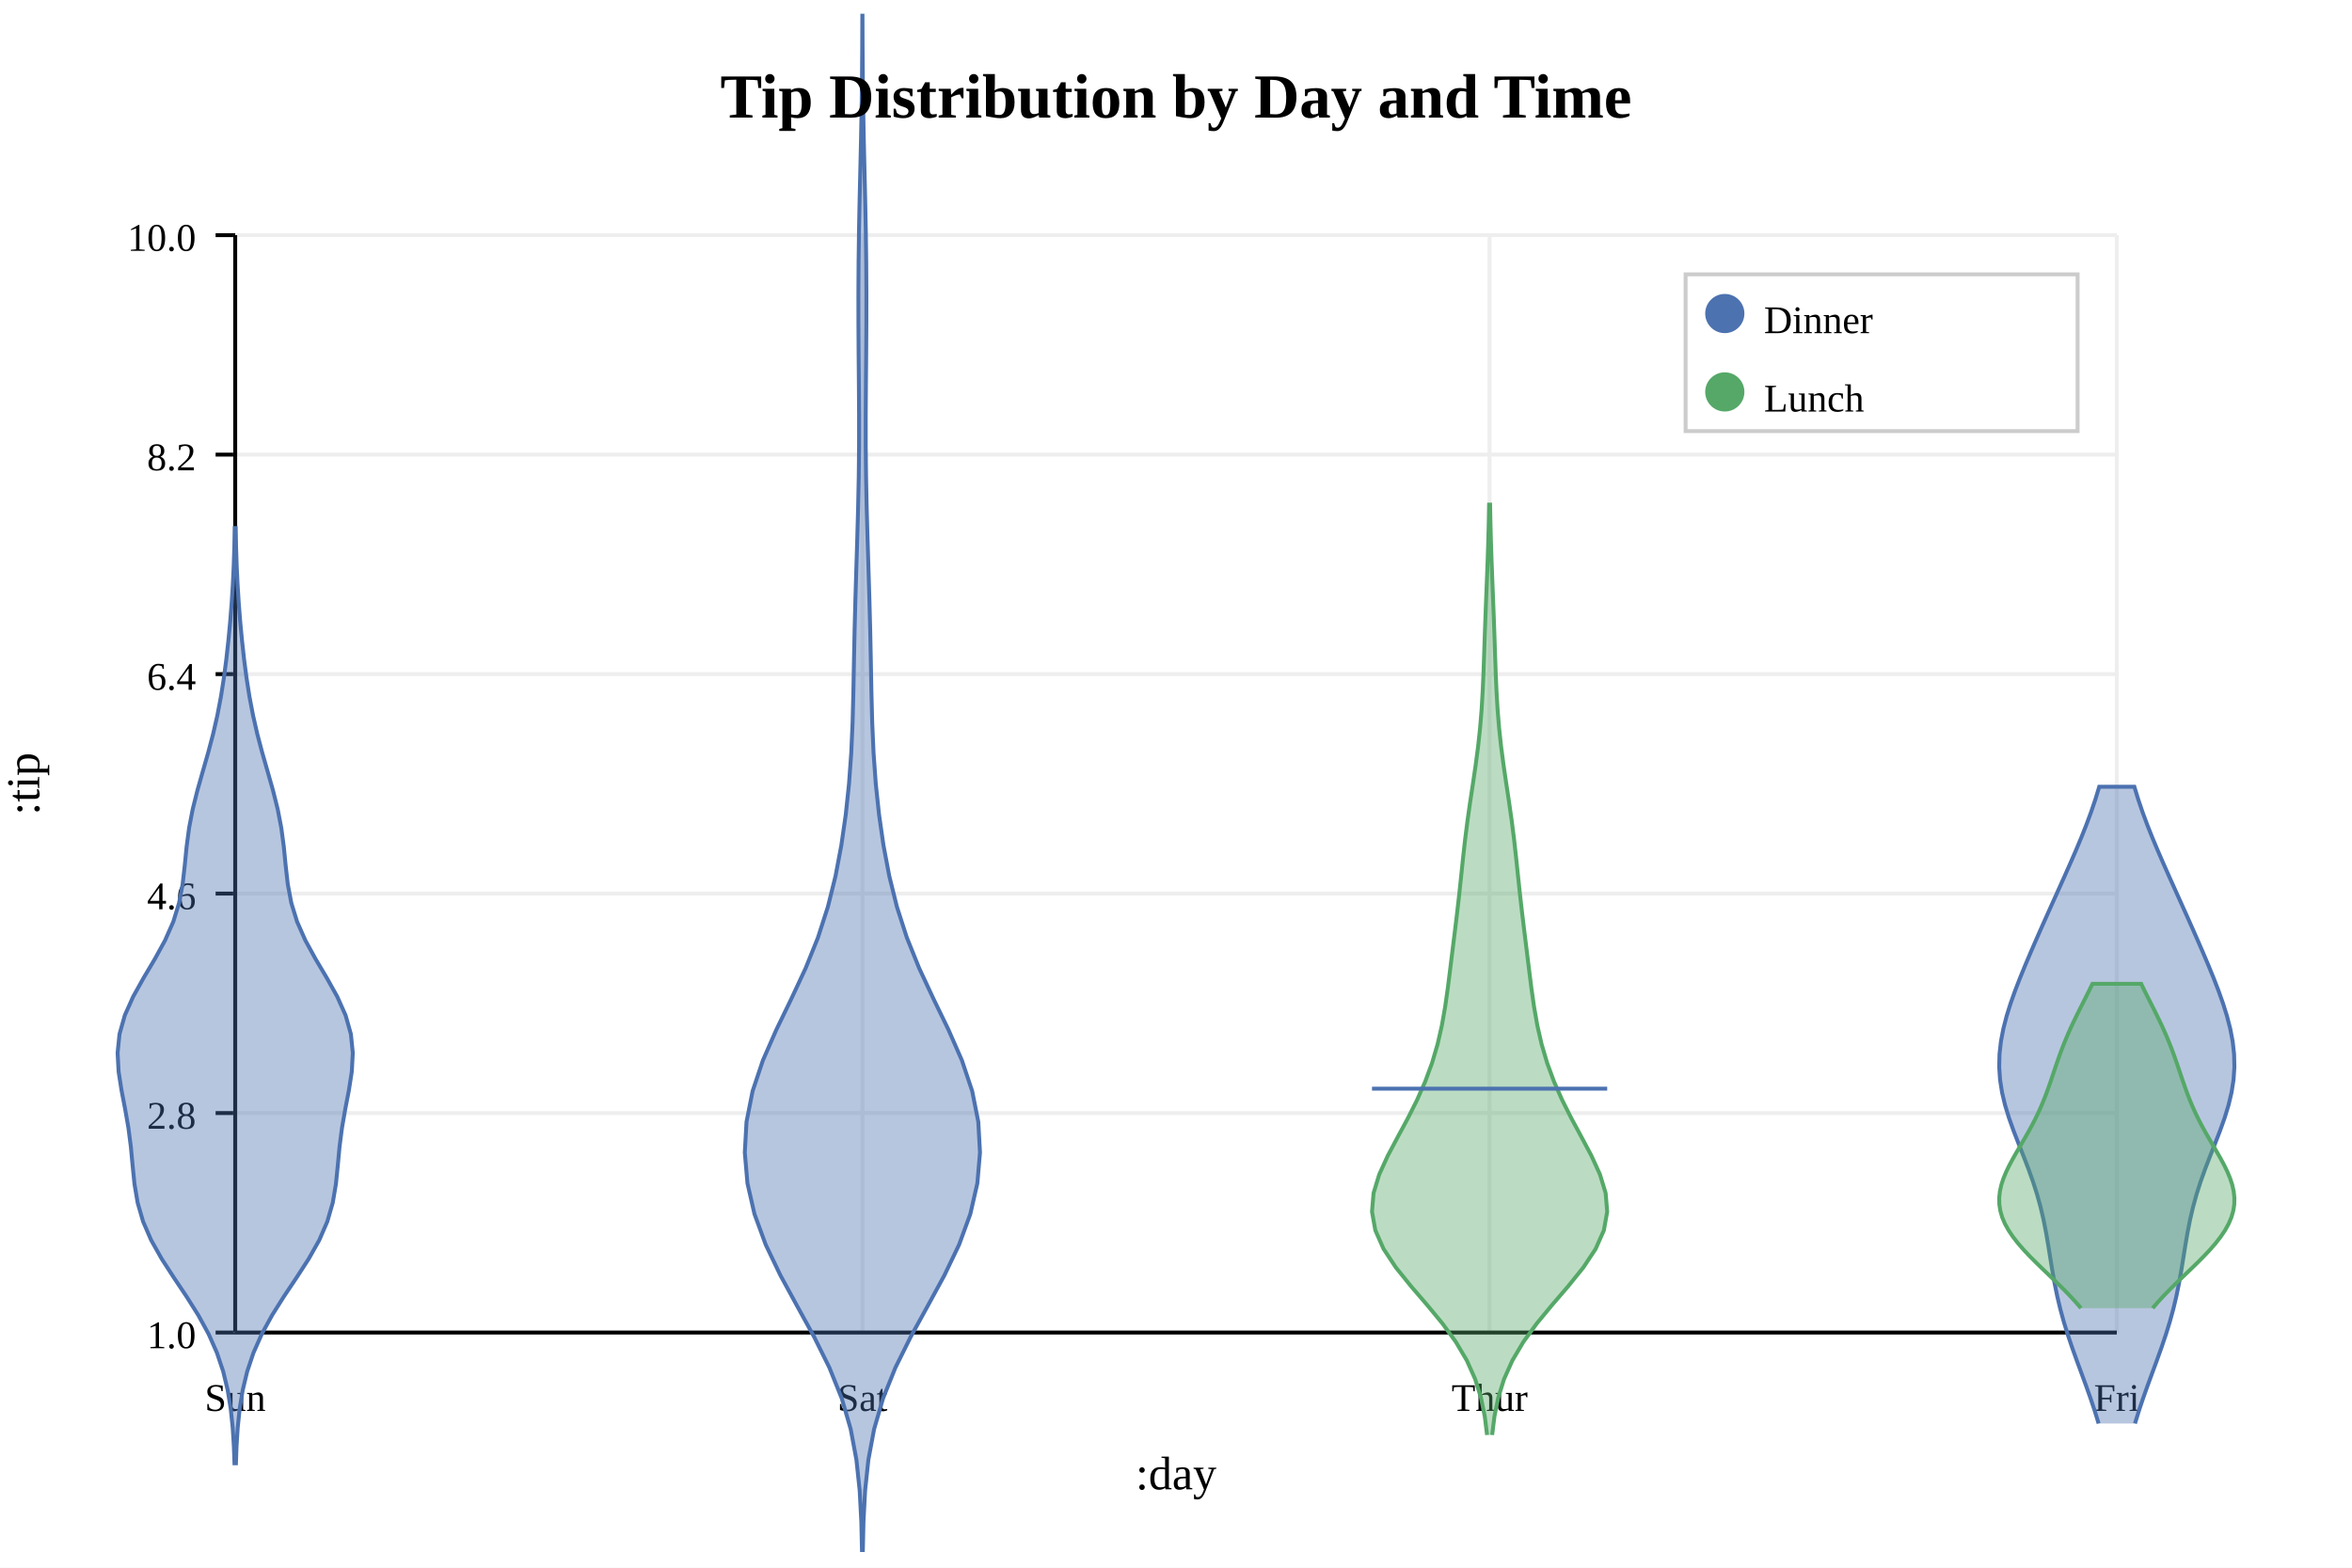
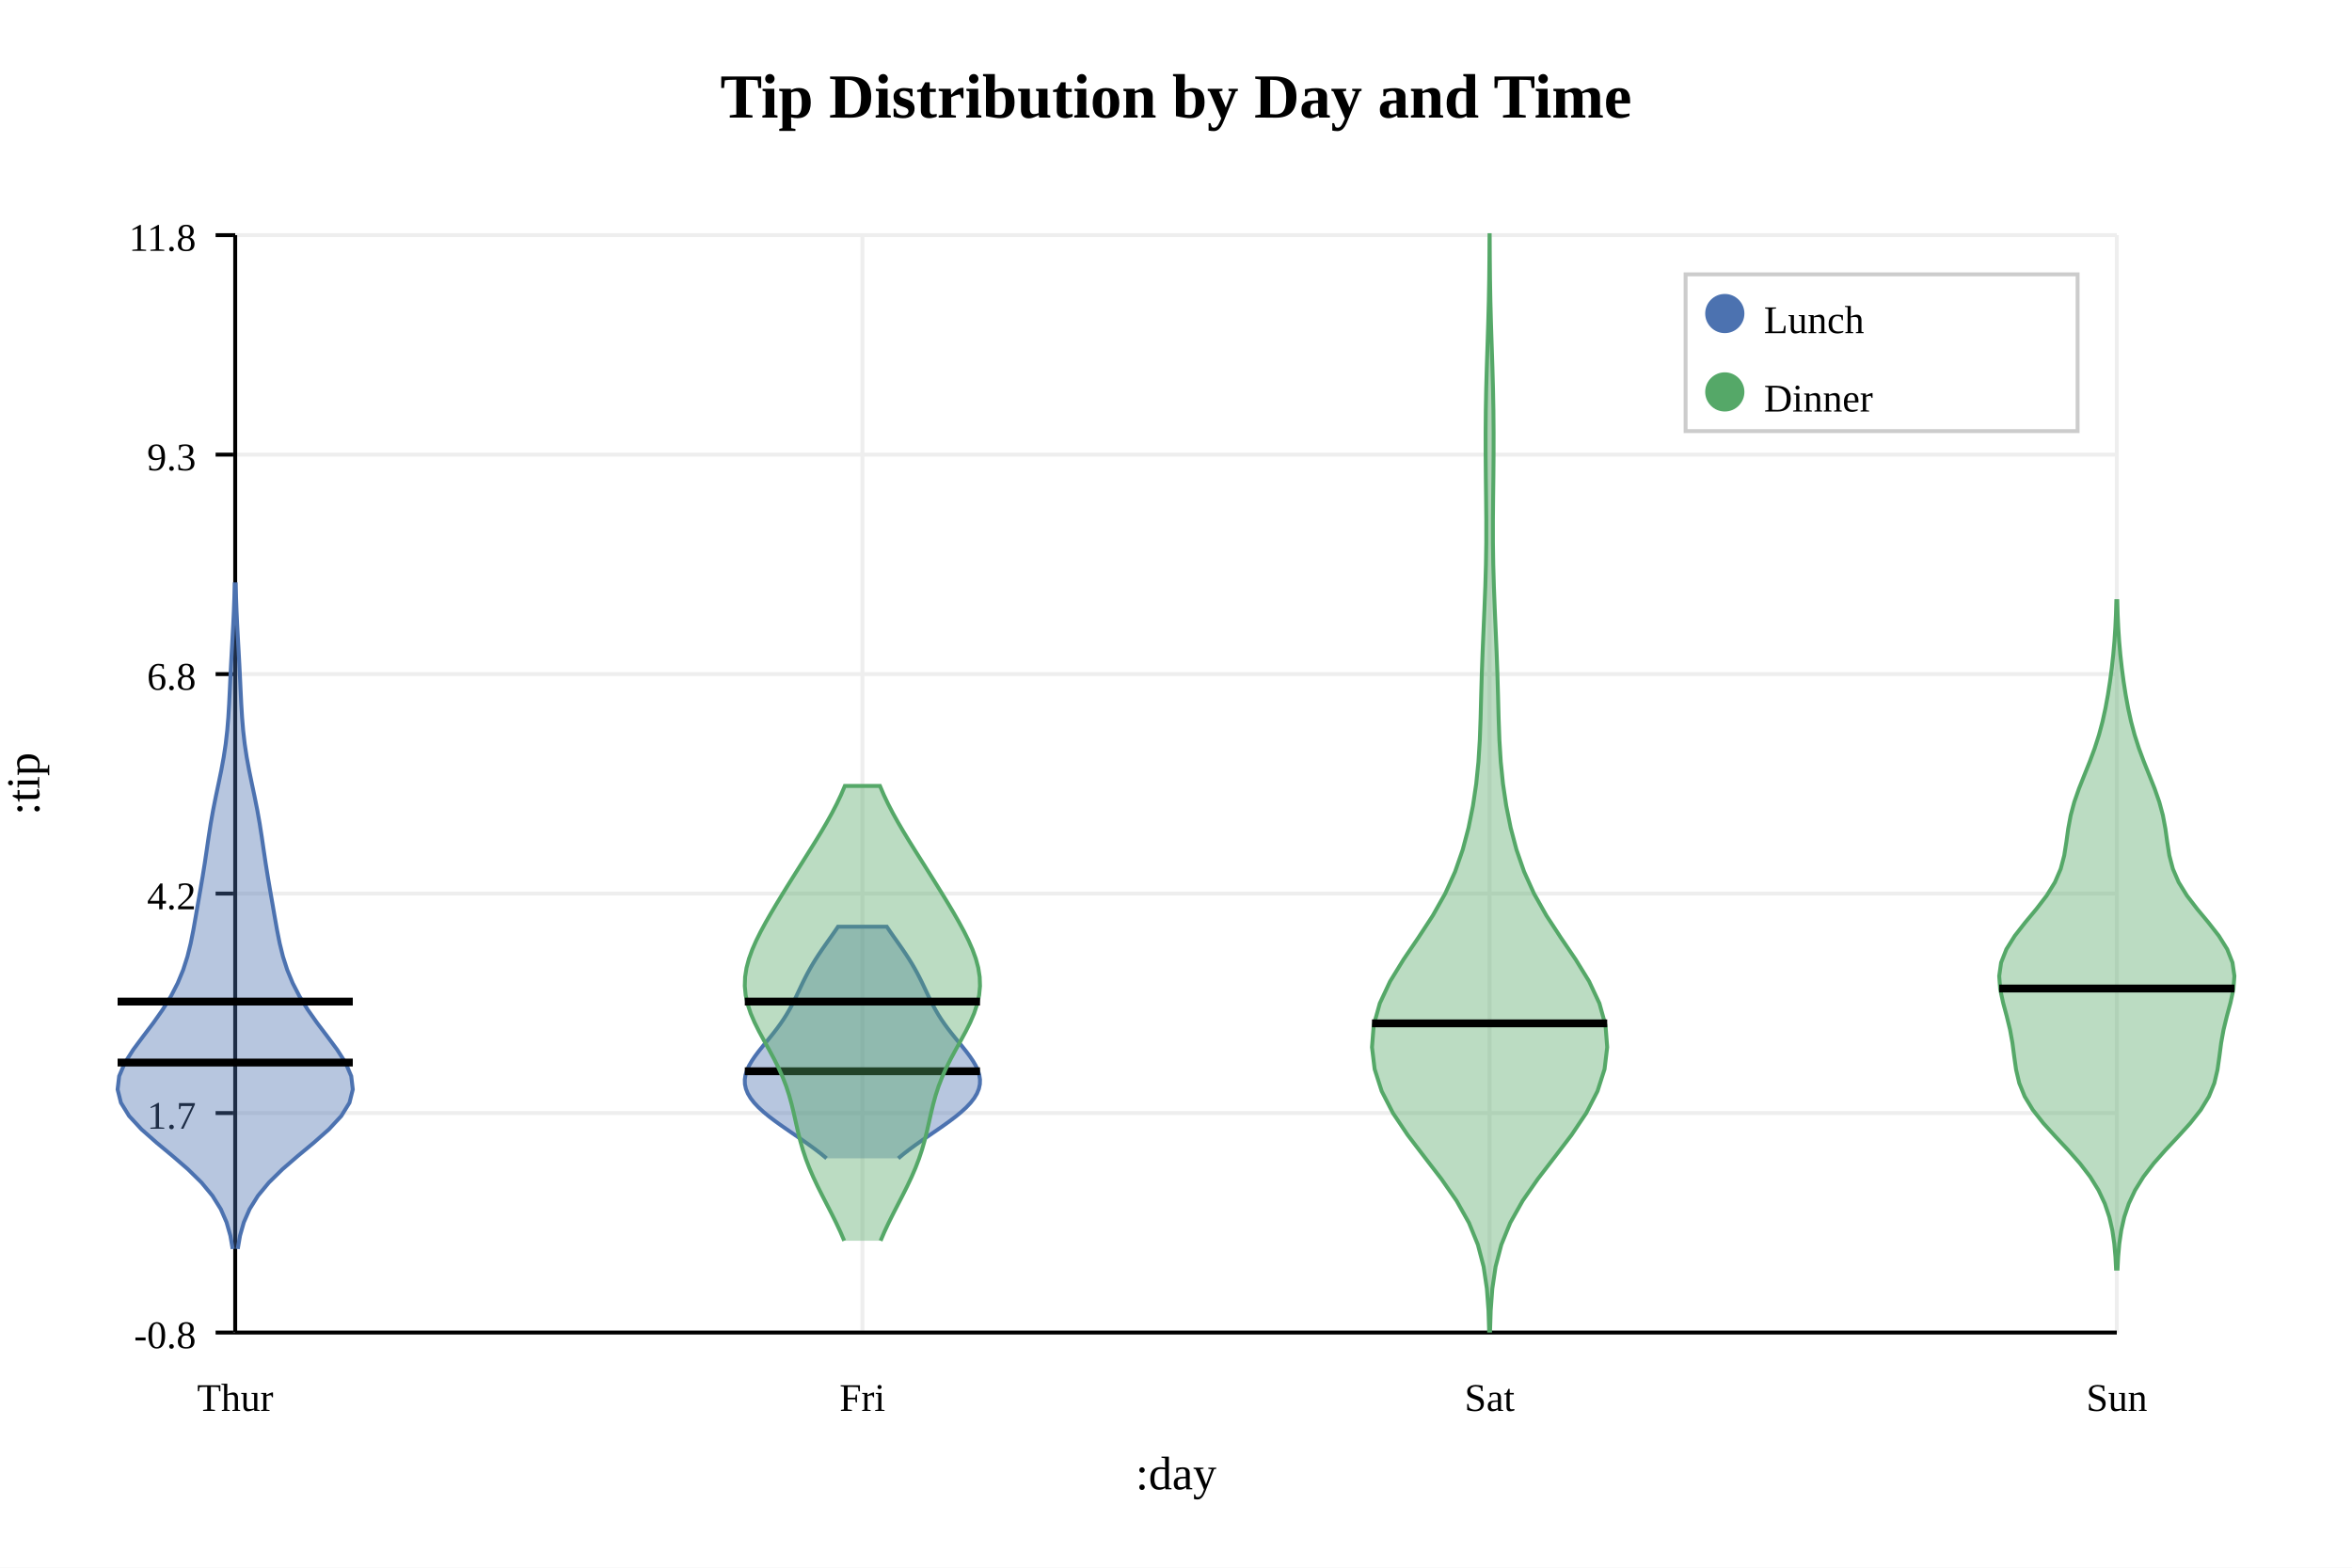
<svg xmlns="http://www.w3.org/2000/svg" width="600" height="400" version="1.1">
  <rect width="600" height="400" x="0" y="0" fill="#ffffff" />
  <line x1="60" x2="540" y1="340.0" y2="340.0" stroke-dasharray="none" stroke="#eeeeee" stroke-width="1" />
  <line x1="55" x2="60" y1="340.0" y2="340.0" stroke="#000000" stroke-width="1" />
-   <text fill="#000000" font-size="10px" text-anchor="end" y="344.0" x="50"> 1.0</text>
+   <text fill="#000000" font-size="10px" text-anchor="end" y="344.0" x="50"> -0.8</text>
  <line x1="60" x2="540" y1="284.0" y2="284.0" stroke-dasharray="none" stroke="#eeeeee" stroke-width="1" />
  <line x1="55" x2="60" y1="284.0" y2="284.0" stroke="#000000" stroke-width="1" />
-   <text fill="#000000" font-size="10px" text-anchor="end" y="288.0" x="50"> 2.8</text>
+   <text fill="#000000" font-size="10px" text-anchor="end" y="288.0" x="50"> 1.7</text>
  <line x1="60" x2="540" y1="228.0" y2="228.0" stroke-dasharray="none" stroke="#eeeeee" stroke-width="1" />
  <line x1="55" x2="60" y1="228.0" y2="228.0" stroke="#000000" stroke-width="1" />
-   <text fill="#000000" font-size="10px" text-anchor="end" y="232.0" x="50"> 4.6</text>
+   <text fill="#000000" font-size="10px" text-anchor="end" y="232.0" x="50"> 4.2</text>
  <line x1="60" x2="540" y1="172.0" y2="172.0" stroke-dasharray="none" stroke="#eeeeee" stroke-width="1" />
  <line x1="55" x2="60" y1="172.0" y2="172.0" stroke="#000000" stroke-width="1" />
-   <text fill="#000000" font-size="10px" text-anchor="end" y="176.0" x="50"> 6.4</text>
+   <text fill="#000000" font-size="10px" text-anchor="end" y="176.0" x="50"> 6.8</text>
  <line x1="60" x2="540" y1="116.0" y2="116.0" stroke-dasharray="none" stroke="#eeeeee" stroke-width="1" />
  <line x1="55" x2="60" y1="116.0" y2="116.0" stroke="#000000" stroke-width="1" />
-   <text fill="#000000" font-size="10px" text-anchor="end" y="120.0" x="50"> 8.2</text>
+   <text fill="#000000" font-size="10px" text-anchor="end" y="120.0" x="50"> 9.3</text>
  <line x1="60" x2="540" y1="60.0" y2="60.0" stroke-dasharray="none" stroke="#eeeeee" stroke-width="1" />
  <line x1="55" x2="60" y1="60.0" y2="60.0" stroke="#000000" stroke-width="1" />
-   <text fill="#000000" font-size="10px" text-anchor="end" y="64.0" x="50"> 10.0</text>
+   <text fill="#000000" font-size="10px" text-anchor="end" y="64.0" x="50"> 11.8</text>
  <line x1="60.0" x2="60.0" y1="60" y2="340" stroke-dasharray="none" stroke="#eeeeee" stroke-width="1" />
-   <text fill="#000000" font-size="10px" text-anchor="middle" y="360" x="60.0"> Sun</text>
+   <text fill="#000000" font-size="10px" text-anchor="middle" y="360" x="60.0"> Thur</text>
  <line x1="220.0" x2="220.0" y1="60" y2="340" stroke-dasharray="none" stroke="#eeeeee" stroke-width="1" />
-   <text fill="#000000" font-size="10px" text-anchor="middle" y="360" x="220.0"> Sat</text>
+   <text fill="#000000" font-size="10px" text-anchor="middle" y="360" x="220.0"> Fri</text>
  <line x1="380.0" x2="380.0" y1="60" y2="340" stroke-dasharray="none" stroke="#eeeeee" stroke-width="1" />
-   <text fill="#000000" font-size="10px" text-anchor="middle" y="360" x="380.0"> Thur</text>
+   <text fill="#000000" font-size="10px" text-anchor="middle" y="360" x="380.0"> Sat</text>
  <line x1="540.0" x2="540.0" y1="60" y2="340" stroke-dasharray="none" stroke="#eeeeee" stroke-width="1" />
-   <text fill="#000000" font-size="10px" text-anchor="middle" y="360" x="540.0"> Fri</text>
+   <text fill="#000000" font-size="10px" text-anchor="middle" y="360" x="540.0"> Sun</text>
  <line x1="60" x2="60" y1="60" y2="340" stroke="#000000" stroke-width="1" />
  <line x1="60" x2="540" y1="340" y2="340" stroke="#000000" stroke-width="1" />
  <text fill="#000000" font-size="12px" text-anchor="middle" y="380" x="300"> :day</text>
  <text transform="rotate(-90 10 200)" fill="#000000" font-size="12px" text-anchor="middle" y="200" x="10"> :tip</text>
-   <polyline points="59.83,373.849 59.66,369.066 59.361,364.284 58.864,359.502 58.088,354.719 56.939,349.937 55.333,345.154 53.215,340.372 50.595,335.59 47.579,330.807 44.376,326.025 41.274,321.242 38.575,316.46 36.501,311.678 35.118,306.895 34.309,302.113 33.824,297.33 33.375,292.548 32.757,287.766 31.922,282.983 31,278.201 30.256,273.418 30.0,268.636 30.488,263.854 31.836,259.071 33.971,254.289 36.642,249.506 39.481,244.724 42.105,239.942 44.217,235.159 45.689,230.377 46.588,225.594 47.132,220.812 47.604,216.03 48.24,211.247 49.162,206.465 50.357,201.682 51.713,196.9 53.085,192.118 54.352,187.335 55.447,182.553 56.359,177.77 57.11,172.988 57.736,168.206 58.266,163.423 58.718,158.641 59.095,153.858 59.396,149.076 59.622,144.294 59.78,139.511 59.881,134.729 60.119,134.729 60.22,139.511 60.378,144.294 60.604,149.076 60.905,153.858 61.282,158.641 61.734,163.423 62.264,168.206 62.89,172.988 63.641,177.77 64.553,182.553 65.648,187.335 66.915,192.118 68.287,196.9 69.643,201.682 70.838,206.465 71.76,211.247 72.396,216.03 72.868,220.812 73.412,225.594 74.311,230.377 75.783,235.159 77.895,239.942 80.519,244.724 83.358,249.506 86.029,254.289 88.164,259.071 89.512,263.854 90.0,268.636 89.744,273.418 89,278.201 88.078,282.983 87.243,287.766 86.625,292.548 86.176,297.33 85.691,302.113 84.882,306.895 83.499,311.678 81.425,316.46 78.726,321.242 75.624,326.025 72.421,330.807 69.405,335.59 66.785,340.372 64.667,345.154 63.061,349.937 61.912,354.719 61.136,359.502 60.639,364.284 60.34,369.066 60.17,373.849" stroke="#4c72b0" fill="#4c72b0" fill-opacity="0.4" stroke-width="1" />
-   <polyline points="219.9,396.0 219.72,388.16 219.307,380.32 218.476,372.48 217.012,364.64 214.733,356.8 211.582,348.96 207.689,341.12 203.378,333.28 199.103,325.44 195.342,317.6 192.469,309.76 190.676,301.92 190.0,294.08 190.436,286.24 191.992,278.4 194.615,270.56 198.055,262.72 201.857,254.88 205.517,247.04 208.674,239.2 211.201,231.36 213.144,223.52 214.627,215.68 215.754,207.84 216.585,200.0 217.152,192.16 217.499,184.32 217.7,176.48 217.846,168.64 218.007,160.8 218.212,152.96 218.45,145.12 218.693,137.28 218.909,129.44 219.068,121.6 219.15,113.76 219.153,105.92 219.101,98.08 219.035,90.24 218.988,82.4 218.981,74.56 219.028,66.72 219.132,58.88 219.287,51.04 219.471,43.2 219.651,35.36 219.797,27.52 219.897,19.68 219.954,11.84 219.982,4.0 220.018,4.0 220.046,11.84 220.103,19.68 220.203,27.52 220.349,35.36 220.529,43.2 220.713,51.04 220.868,58.88 220.972,66.72 221.019,74.56 221.012,82.4 220.965,90.24 220.899,98.08 220.847,105.92 220.85,113.76 220.932,121.6 221.091,129.44 221.307,137.28 221.55,145.12 221.788,152.96 221.993,160.8 222.154,168.64 222.3,176.48 222.501,184.32 222.848,192.16 223.415,200.0 224.246,207.84 225.373,215.68 226.856,223.52 228.799,231.36 231.326,239.2 234.483,247.04 238.143,254.88 241.945,262.72 245.385,270.56 248.008,278.4 249.564,286.24 250.0,294.08 249.324,301.92 247.531,309.76 244.658,317.6 240.897,325.44 236.622,333.28 232.311,341.12 228.418,348.96 225.267,356.8 222.988,364.64 221.524,372.48 220.693,380.32 220.28,388.16 220.1,396.0" stroke="#4c72b0" fill="#4c72b0" fill-opacity="0.4" stroke-width="1" />
-   <polyline points="379.35,366.133 378.765,361.386 377.799,356.638 376.316,351.891 374.198,347.143 371.389,342.396 367.933,337.648 364.007,332.9 359.924,328.153 356.092,323.405 352.946,318.658 350.848,313.91 350.0,309.163 350.399,304.415 351.845,299.668 354.01,294.92 356.532,290.172 359.098,285.425 361.49,280.677 363.585,275.93 365.333,271.182 366.732,266.435 367.817,261.687 368.654,256.94 369.328,252.192 369.927,247.444 370.512,242.697 371.101,237.949 371.679,233.202 372.223,228.454 372.728,223.707 373.223,218.959 373.752,214.212 374.353,209.464 375.028,204.716 375.744,199.969 376.442,195.221 377.066,190.474 377.577,185.726 377.965,180.979 378.245,176.231 378.45,171.484 378.616,166.736 378.775,161.988 378.945,157.241 379.129,152.493 379.319,147.746 379.5,142.998 379.657,138.251 379.781,133.503 379.87,128.756 380.13,128.756 380.219,133.503 380.343,138.251 380.5,142.998 380.681,147.746 380.871,152.493 381.055,157.241 381.225,161.988 381.384,166.736 381.55,171.484 381.755,176.231 382.035,180.979 382.423,185.726 382.934,190.474 383.558,195.221 384.256,199.969 384.972,204.716 385.647,209.464 386.248,214.212 386.777,218.959 387.272,223.707 387.777,228.454 388.321,233.202 388.899,237.949 389.488,242.697 390.073,247.444 390.672,252.192 391.346,256.94 392.183,261.687 393.268,266.435 394.667,271.182 396.415,275.93 398.51,280.677 400.902,285.425 403.468,290.172 405.99,294.92 408.155,299.668 409.601,304.415 410.0,309.163 409.152,313.91 407.054,318.658 403.908,323.405 400.076,328.153 395.993,332.9 392.067,337.648 388.611,342.396 385.802,347.143 383.684,351.891 382.201,356.638 381.235,361.386 380.65,366.133" stroke="#55a868" fill="#55a868" fill-opacity="0.4" stroke-width="1" />
-   <polyline points="535.36,363.209 534.361,359.96 533.271,356.71 532.115,353.461 530.922,350.212 529.726,346.963 528.563,343.713 527.467,340.464 526.464,337.215 525.574,333.966 524.8,330.716 524.135,327.467 523.556,324.218 523.029,320.969 522.509,317.719 521.95,314.47 521.309,311.221 520.55,307.972 519.652,304.722 518.612,301.473 517.448,298.224 516.196,294.975 514.909,291.726 513.651,288.476 512.492,285.227 511.497,281.978 510.725,278.729 510.217,275.479 510.0,272.23 510.078,268.981 510.44,265.732 511.059,262.482 511.899,259.233 512.918,255.984 514.074,252.735 515.332,249.485 516.661,246.236 518.037,242.987 519.446,239.738 520.877,236.488 522.326,233.239 523.786,229.99 525.25,226.741 526.711,223.491 528.154,220.242 529.565,216.993 530.925,213.744 532.217,210.494 533.423,207.245 534.527,203.996 535.52,200.747 544.48,200.747 545.473,203.996 546.577,207.245 547.783,210.494 549.075,213.744 550.435,216.993 551.846,220.242 553.289,223.491 554.75,226.741 556.214,229.99 557.674,233.239 559.123,236.488 560.554,239.738 561.963,242.987 563.339,246.236 564.668,249.485 565.926,252.735 567.082,255.984 568.101,259.233 568.941,262.482 569.56,265.732 569.922,268.981 570.0,272.23 569.783,275.479 569.275,278.729 568.503,281.978 567.508,285.227 566.349,288.476 565.091,291.726 563.804,294.975 562.552,298.224 561.388,301.473 560.348,304.722 559.45,307.972 558.691,311.221 558.05,314.47 557.491,317.719 556.971,320.969 556.444,324.218 555.865,327.467 555.2,330.716 554.426,333.966 553.536,337.215 552.533,340.464 551.437,343.713 550.274,346.963 549.078,350.212 547.885,353.461 546.729,356.71 545.639,359.96 544.64,363.209" stroke="#4c72b0" fill="#4c72b0" fill-opacity="0.4" stroke-width="1" />
-   <polyline points="530.857,333.778 529.422,332.123 527.887,330.468 526.268,328.812 524.588,327.157 522.87,325.502 521.145,323.847 519.441,322.192 517.793,320.537 516.233,318.882 514.793,317.227 513.503,315.572 512.389,313.916 511.472,312.261 510.769,310.606 510.289,308.951 510.034,307.296 510.0,305.641 510.176,303.986 510.545,302.331 511.085,300.676 511.77,299.02 512.569,297.365 513.455,295.71 514.395,294.055 515.363,292.4 516.333,290.745 517.284,289.09 518.198,287.435 519.063,285.78 519.872,284.124 520.624,282.469 521.319,280.814 521.965,279.159 522.57,277.504 523.146,275.849 523.706,274.194 524.262,272.539 524.828,270.884 525.413,269.228 526.027,267.573 526.678,265.918 527.367,264.263 528.096,262.608 528.862,260.953 529.659,259.298 530.48,257.643 531.314,255.988 532.15,254.332 532.976,252.677 533.781,251.022 546.219,251.022 547.024,252.677 547.85,254.332 548.686,255.988 549.52,257.643 550.341,259.298 551.138,260.953 551.904,262.608 552.633,264.263 553.322,265.918 553.973,267.573 554.587,269.228 555.172,270.884 555.738,272.539 556.294,274.194 556.854,275.849 557.43,277.504 558.035,279.159 558.681,280.814 559.376,282.469 560.128,284.124 560.937,285.78 561.802,287.435 562.716,289.09 563.667,290.745 564.637,292.4 565.605,294.055 566.545,295.71 567.431,297.365 568.23,299.02 568.915,300.676 569.455,302.331 569.824,303.986 570.0,305.641 569.966,307.296 569.711,308.951 569.231,310.606 568.528,312.261 567.611,313.916 566.497,315.572 565.207,317.227 563.767,318.882 562.207,320.537 560.559,322.192 558.855,323.847 557.13,325.502 555.412,327.157 553.732,328.812 552.113,330.468 550.578,332.123 549.143,333.778" stroke="#55a868" fill="#55a868" fill-opacity="0.4" stroke-width="1" />
-   <polyline points="350.0,277.778 350.0,277.778 350.0,277.778 350.0,277.778 350.0,277.778 350.0,277.778 350.0,277.778 350.0,277.778 350.0,277.778 350.0,277.778 350.0,277.778 350.0,277.778 350.0,277.778 350.0,277.778 350.0,277.778 350.0,277.778 350.0,277.778 350.0,277.778 350.0,277.778 350.0,277.778 350.0,277.778 350.0,277.778 350.0,277.778 350.0,277.778 350.0,277.778 350.0,277.778 350.0,277.778 350.0,277.778 350.0,277.778 350.0,277.778 350.0,277.778 350.0,277.778 350.0,277.778 350.0,277.778 350.0,277.778 350.0,277.778 350.0,277.778 350.0,277.778 350.0,277.778 350.0,277.778 350.0,277.778 350.0,277.778 350.0,277.778 350.0,277.778 350.0,277.778 350.0,277.778 350.0,277.778 350.0,277.778 350.0,277.778 350.0,277.778 350.0,277.778 410.0,277.778 410.0,277.778 410.0,277.778 410.0,277.778 410.0,277.778 410.0,277.778 410.0,277.778 410.0,277.778 410.0,277.778 410.0,277.778 410.0,277.778 410.0,277.778 410.0,277.778 410.0,277.778 410.0,277.778 410.0,277.778 410.0,277.778 410.0,277.778 410.0,277.778 410.0,277.778 410.0,277.778 410.0,277.778 410.0,277.778 410.0,277.778 410.0,277.778 410.0,277.778 410.0,277.778 410.0,277.778 410.0,277.778 410.0,277.778 410.0,277.778 410.0,277.778 410.0,277.778 410.0,277.778 410.0,277.778 410.0,277.778 410.0,277.778 410.0,277.778 410.0,277.778 410.0,277.778 410.0,277.778 410.0,277.778 410.0,277.778 410.0,277.778 410.0,277.778 410.0,277.778 410.0,277.778 410.0,277.778 410.0,277.778 410.0,277.778 410.0,277.778" stroke="#4c72b0" fill="#4c72b0" fill-opacity="0.4" stroke-width="1" />
+   <polyline points="59.35,318.667 58.765,315.276 57.799,311.884 56.316,308.493 54.198,305.102 51.389,301.711 47.933,298.32 44.007,294.929 39.924,291.538 36.092,288.147 32.946,284.756 30.848,281.364 30.0,277.973 30.399,274.582 31.845,271.191 34.01,267.8 36.532,264.409 39.098,261.018 41.49,257.627 43.585,254.236 45.333,250.844 46.732,247.453 47.817,244.062 48.654,240.671 49.328,237.28 49.927,233.889 50.512,230.498 51.101,227.107 51.679,223.716 52.223,220.324 52.728,216.933 53.223,213.542 53.752,210.151 54.353,206.76 55.028,203.369 55.744,199.978 56.442,196.587 57.066,193.196 57.577,189.804 57.965,186.413 58.245,183.022 58.45,179.631 58.616,176.24 58.775,172.849 58.945,169.458 59.129,166.067 59.319,162.676 59.5,159.284 59.657,155.893 59.781,152.502 59.87,149.111 60.13,149.111 60.219,152.502 60.343,155.893 60.5,159.284 60.681,162.676 60.871,166.067 61.055,169.458 61.225,172.849 61.384,176.24 61.55,179.631 61.755,183.022 62.035,186.413 62.423,189.804 62.934,193.196 63.558,196.587 64.256,199.978 64.972,203.369 65.647,206.76 66.248,210.151 66.777,213.542 67.272,216.933 67.777,220.324 68.321,223.716 68.899,227.107 69.488,230.498 70.073,233.889 70.672,237.28 71.346,240.671 72.183,244.062 73.268,247.453 74.667,250.844 76.415,254.236 78.51,257.627 80.902,261.018 83.468,264.409 85.99,267.8 88.155,271.191 89.601,274.582 90.0,277.973 89.152,281.364 87.054,284.756 83.908,288.147 80.076,291.538 75.993,294.929 72.067,298.32 68.611,301.711 65.802,305.102 63.684,308.493 62.201,311.884 61.235,315.276 60.65,318.667" stroke="#4c72b0" fill="#4c72b0" fill-opacity="0.4" stroke-width="1" />
+   <line x1="30.0" x2="90.0" y1="271.111" y2="271.111" stroke="black" stroke-width="2" />
+   <polyline points="30.0,255.556 30.0,255.556 30.0,255.556 30.0,255.556 30.0,255.556 30.0,255.556 30.0,255.556 30.0,255.556 30.0,255.556 30.0,255.556 30.0,255.556 30.0,255.556 30.0,255.556 30.0,255.556 30.0,255.556 30.0,255.556 30.0,255.556 30.0,255.556 30.0,255.556 30.0,255.556 30.0,255.556 30.0,255.556 30.0,255.556 30.0,255.556 30.0,255.556 30.0,255.556 30.0,255.556 30.0,255.556 30.0,255.556 30.0,255.556 30.0,255.556 30.0,255.556 30.0,255.556 30.0,255.556 30.0,255.556 30.0,255.556 30.0,255.556 30.0,255.556 30.0,255.556 30.0,255.556 30.0,255.556 30.0,255.556 30.0,255.556 30.0,255.556 30.0,255.556 30.0,255.556 30.0,255.556 30.0,255.556 30.0,255.556 30.0,255.556 30.0,255.556 90.0,255.556 90.0,255.556 90.0,255.556 90.0,255.556 90.0,255.556 90.0,255.556 90.0,255.556 90.0,255.556 90.0,255.556 90.0,255.556 90.0,255.556 90.0,255.556 90.0,255.556 90.0,255.556 90.0,255.556 90.0,255.556 90.0,255.556 90.0,255.556 90.0,255.556 90.0,255.556 90.0,255.556 90.0,255.556 90.0,255.556 90.0,255.556 90.0,255.556 90.0,255.556 90.0,255.556 90.0,255.556 90.0,255.556 90.0,255.556 90.0,255.556 90.0,255.556 90.0,255.556 90.0,255.556 90.0,255.556 90.0,255.556 90.0,255.556 90.0,255.556 90.0,255.556 90.0,255.556 90.0,255.556 90.0,255.556 90.0,255.556 90.0,255.556 90.0,255.556 90.0,255.556 90.0,255.556 90.0,255.556 90.0,255.556 90.0,255.556 90.0,255.556" stroke="#55a868" fill="#55a868" fill-opacity="0.4" stroke-width="1" />
+   <line x1="30.0" x2="90.0" y1="255.556" y2="255.556" stroke="black" stroke-width="2" />
+   <polyline points="210.857,295.556 209.422,294.373 207.887,293.191 206.268,292.009 204.588,290.827 202.87,289.644 201.145,288.462 199.441,287.28 197.793,286.098 196.233,284.916 194.793,283.733 193.503,282.551 192.389,281.369 191.472,280.187 190.769,279.004 190.289,277.822 190.034,276.64 190.0,275.458 190.176,274.276 190.545,273.093 191.085,271.911 191.77,270.729 192.569,269.547 193.455,268.364 194.395,267.182 195.363,266.0 196.333,264.818 197.284,263.636 198.198,262.453 199.063,261.271 199.872,260.089 200.624,258.907 201.319,257.724 201.965,256.542 202.57,255.36 203.146,254.178 203.706,252.996 204.262,251.813 204.828,250.631 205.413,249.449 206.027,248.267 206.678,247.084 207.367,245.902 208.096,244.72 208.862,243.538 209.659,242.356 210.48,241.173 211.314,239.991 212.15,238.809 212.976,237.627 213.781,236.444 226.219,236.444 227.024,237.627 227.85,238.809 228.686,239.991 229.52,241.173 230.341,242.356 231.138,243.538 231.904,244.72 232.633,245.902 233.322,247.084 233.973,248.267 234.587,249.449 235.172,250.631 235.738,251.813 236.294,252.996 236.854,254.178 237.43,255.36 238.035,256.542 238.681,257.724 239.376,258.907 240.128,260.089 240.937,261.271 241.802,262.453 242.716,263.636 243.667,264.818 244.637,266.0 245.605,267.182 246.545,268.364 247.431,269.547 248.23,270.729 248.915,271.911 249.455,273.093 249.824,274.276 250.0,275.458 249.966,276.64 249.711,277.822 249.231,279.004 248.528,280.187 247.611,281.369 246.497,282.551 245.207,283.733 243.767,284.916 242.207,286.098 240.559,287.28 238.855,288.462 237.13,289.644 235.412,290.827 233.732,292.009 232.113,293.191 230.578,294.373 229.143,295.556" stroke="#4c72b0" fill="#4c72b0" fill-opacity="0.4" stroke-width="1" />
+   <line x1="190.0" x2="250.0" y1="273.333" y2="273.333" stroke="black" stroke-width="2" />
+   <polyline points="215.36,316.578 214.361,314.257 213.271,311.936 212.115,309.615 210.922,307.294 209.726,304.973 208.563,302.652 207.467,300.332 206.464,298.011 205.574,295.69 204.8,293.369 204.135,291.048 203.556,288.727 203.029,286.406 202.509,284.085 201.95,281.764 201.309,279.444 200.55,277.123 199.652,274.802 198.612,272.481 197.448,270.16 196.196,267.839 194.909,265.518 193.651,263.197 192.492,260.876 191.497,258.556 190.725,256.235 190.217,253.914 190.0,251.593 190.078,249.272 190.44,246.951 191.059,244.63 191.899,242.309 192.918,239.988 194.074,237.668 195.332,235.347 196.661,233.026 198.037,230.705 199.446,228.384 200.877,226.063 202.326,223.742 203.786,221.421 205.25,219.1 206.711,216.78 208.154,214.459 209.565,212.138 210.925,209.817 212.217,207.496 213.423,205.175 214.527,202.854 215.52,200.533 224.48,200.533 225.473,202.854 226.577,205.175 227.783,207.496 229.075,209.817 230.435,212.138 231.846,214.459 233.289,216.78 234.75,219.1 236.214,221.421 237.674,223.742 239.123,226.063 240.554,228.384 241.963,230.705 243.339,233.026 244.668,235.347 245.926,237.668 247.082,239.988 248.101,242.309 248.941,244.63 249.56,246.951 249.922,249.272 250.0,251.593 249.783,253.914 249.275,256.235 248.503,258.556 247.508,260.876 246.349,263.197 245.091,265.518 243.804,267.839 242.552,270.16 241.388,272.481 240.348,274.802 239.45,277.123 238.691,279.444 238.05,281.764 237.491,284.085 236.971,286.406 236.444,288.727 235.865,291.048 235.2,293.369 234.426,295.69 233.536,298.011 232.533,300.332 231.437,302.652 230.274,304.973 229.078,307.294 227.885,309.615 226.729,311.936 225.639,314.257 224.64,316.578" stroke="#55a868" fill="#55a868" fill-opacity="0.4" stroke-width="1" />
+   <line x1="190.0" x2="250.0" y1="255.556" y2="255.556" stroke="black" stroke-width="2" />
+   <polyline points="379.9,340.0 379.72,334.4 379.307,328.8 378.476,323.2 377.012,317.6 374.733,312.0 371.582,306.4 367.689,300.8 363.378,295.2 359.103,289.6 355.342,284.0 352.469,278.4 350.676,272.8 350.0,267.2 350.436,261.6 351.992,256.0 354.615,250.4 358.055,244.8 361.857,239.2 365.517,233.6 368.674,228.0 371.201,222.4 373.144,216.8 374.627,211.2 375.754,205.6 376.585,200.0 377.152,194.4 377.499,188.8 377.7,183.2 377.846,177.6 378.007,172 378.212,166.4 378.45,160.8 378.693,155.2 378.909,149.6 379.068,144 379.15,138.4 379.153,132.8 379.101,127.2 379.035,121.6 378.988,116.0 378.981,110.4 379.028,104.8 379.132,99.2 379.287,93.6 379.471,88.0 379.651,82.4 379.797,76.8 379.897,71.2 379.954,65.6 379.982,60.0 380.018,60.0 380.046,65.6 380.103,71.2 380.203,76.8 380.349,82.4 380.529,88.0 380.713,93.6 380.868,99.2 380.972,104.8 381.019,110.4 381.012,116.0 380.965,121.6 380.899,127.2 380.847,132.8 380.85,138.4 380.932,144 381.091,149.6 381.307,155.2 381.55,160.8 381.788,166.4 381.993,172 382.154,177.6 382.3,183.2 382.501,188.8 382.848,194.4 383.415,200.0 384.246,205.6 385.373,211.2 386.856,216.8 388.799,222.4 391.326,228.0 394.483,233.6 398.143,239.2 401.945,244.8 405.385,250.4 408.008,256.0 409.564,261.6 410.0,267.2 409.324,272.8 407.531,278.4 404.658,284.0 400.897,289.6 396.622,295.2 392.311,300.8 388.418,306.4 385.267,312.0 382.988,317.6 381.524,323.2 380.693,328.8 380.28,334.4 380.1,340.0" stroke="#55a868" fill="#55a868" fill-opacity="0.4" stroke-width="1" />
+   <line x1="350.0" x2="410.0" y1="261.111" y2="261.111" stroke="black" stroke-width="2" />
+   <polyline points="539.83,324.178 539.66,320.762 539.361,317.346 538.864,313.93 538.088,310.514 536.939,307.098 535.333,303.682 533.215,300.266 530.595,296.85 527.579,293.434 524.376,290.018 521.274,286.602 518.575,283.186 516.501,279.77 515.118,276.354 514.309,272.938 513.824,269.522 513.375,266.106 512.757,262.69 511.922,259.274 511,255.858 510.256,252.442 510.0,249.026 510.488,245.61 511.836,242.194 513.971,238.778 516.642,235.362 519.481,231.946 522.105,228.53 524.217,225.114 525.689,221.698 526.588,218.282 527.132,214.866 527.604,211.45 528.24,208.034 529.162,204.618 530.357,201.202 531.713,197.786 533.085,194.37 534.352,190.954 535.447,187.538 536.359,184.122 537.11,180.706 537.736,177.29 538.266,173.874 538.718,170.458 539.095,167.042 539.396,163.626 539.622,160.21 539.78,156.794 539.881,153.378 540.119,153.378 540.22,156.794 540.378,160.21 540.604,163.626 540.905,167.042 541.282,170.458 541.734,173.874 542.264,177.29 542.89,180.706 543.641,184.122 544.553,187.538 545.648,190.954 546.915,194.37 548.287,197.786 549.643,201.202 550.838,204.618 551.76,208.034 552.396,211.45 552.868,214.866 553.412,218.282 554.311,221.698 555.783,225.114 557.895,228.53 560.519,231.946 563.358,235.362 566.029,238.778 568.164,242.194 569.512,245.61 570.0,249.026 569.744,252.442 569,255.858 568.078,259.274 567.243,262.69 566.625,266.106 566.176,269.522 565.691,272.938 564.882,276.354 563.499,279.77 561.425,283.186 558.726,286.602 555.624,290.018 552.421,293.434 549.405,296.85 546.785,300.266 544.667,303.682 543.061,307.098 541.912,310.514 541.136,313.93 540.639,317.346 540.34,320.762 540.17,324.178" stroke="#55a868" fill="#55a868" fill-opacity="0.4" stroke-width="1" />
+   <line x1="510.0" x2="570.0" y1="252.222" y2="252.222" stroke="black" stroke-width="2" />
  <rect width="100" height="40" x="430" y="70" stroke="#cccccc" fill-opacity="0.9" fill="#ffffff" />
  <circle cx="440" cy="80" r="5" fill="#4c72b0" />
-   <text fill="#000000" font-size="10px" y="85" x="450"> Dinner</text>
+   <text fill="#000000" font-size="10px" y="85" x="450"> Lunch</text>
  <circle cx="440" cy="100" r="5" fill="#55a868" />
-   <text fill="#000000" font-size="10px" y="105" x="450"> Lunch</text>
+   <text fill="#000000" font-size="10px" y="105" x="450"> Dinner</text>
  <text font-weight="bold" fill="#000000" font-size="16px" text-anchor="middle" y="30" x="300"> Tip Distribution by Day and Time</text>
</svg>
